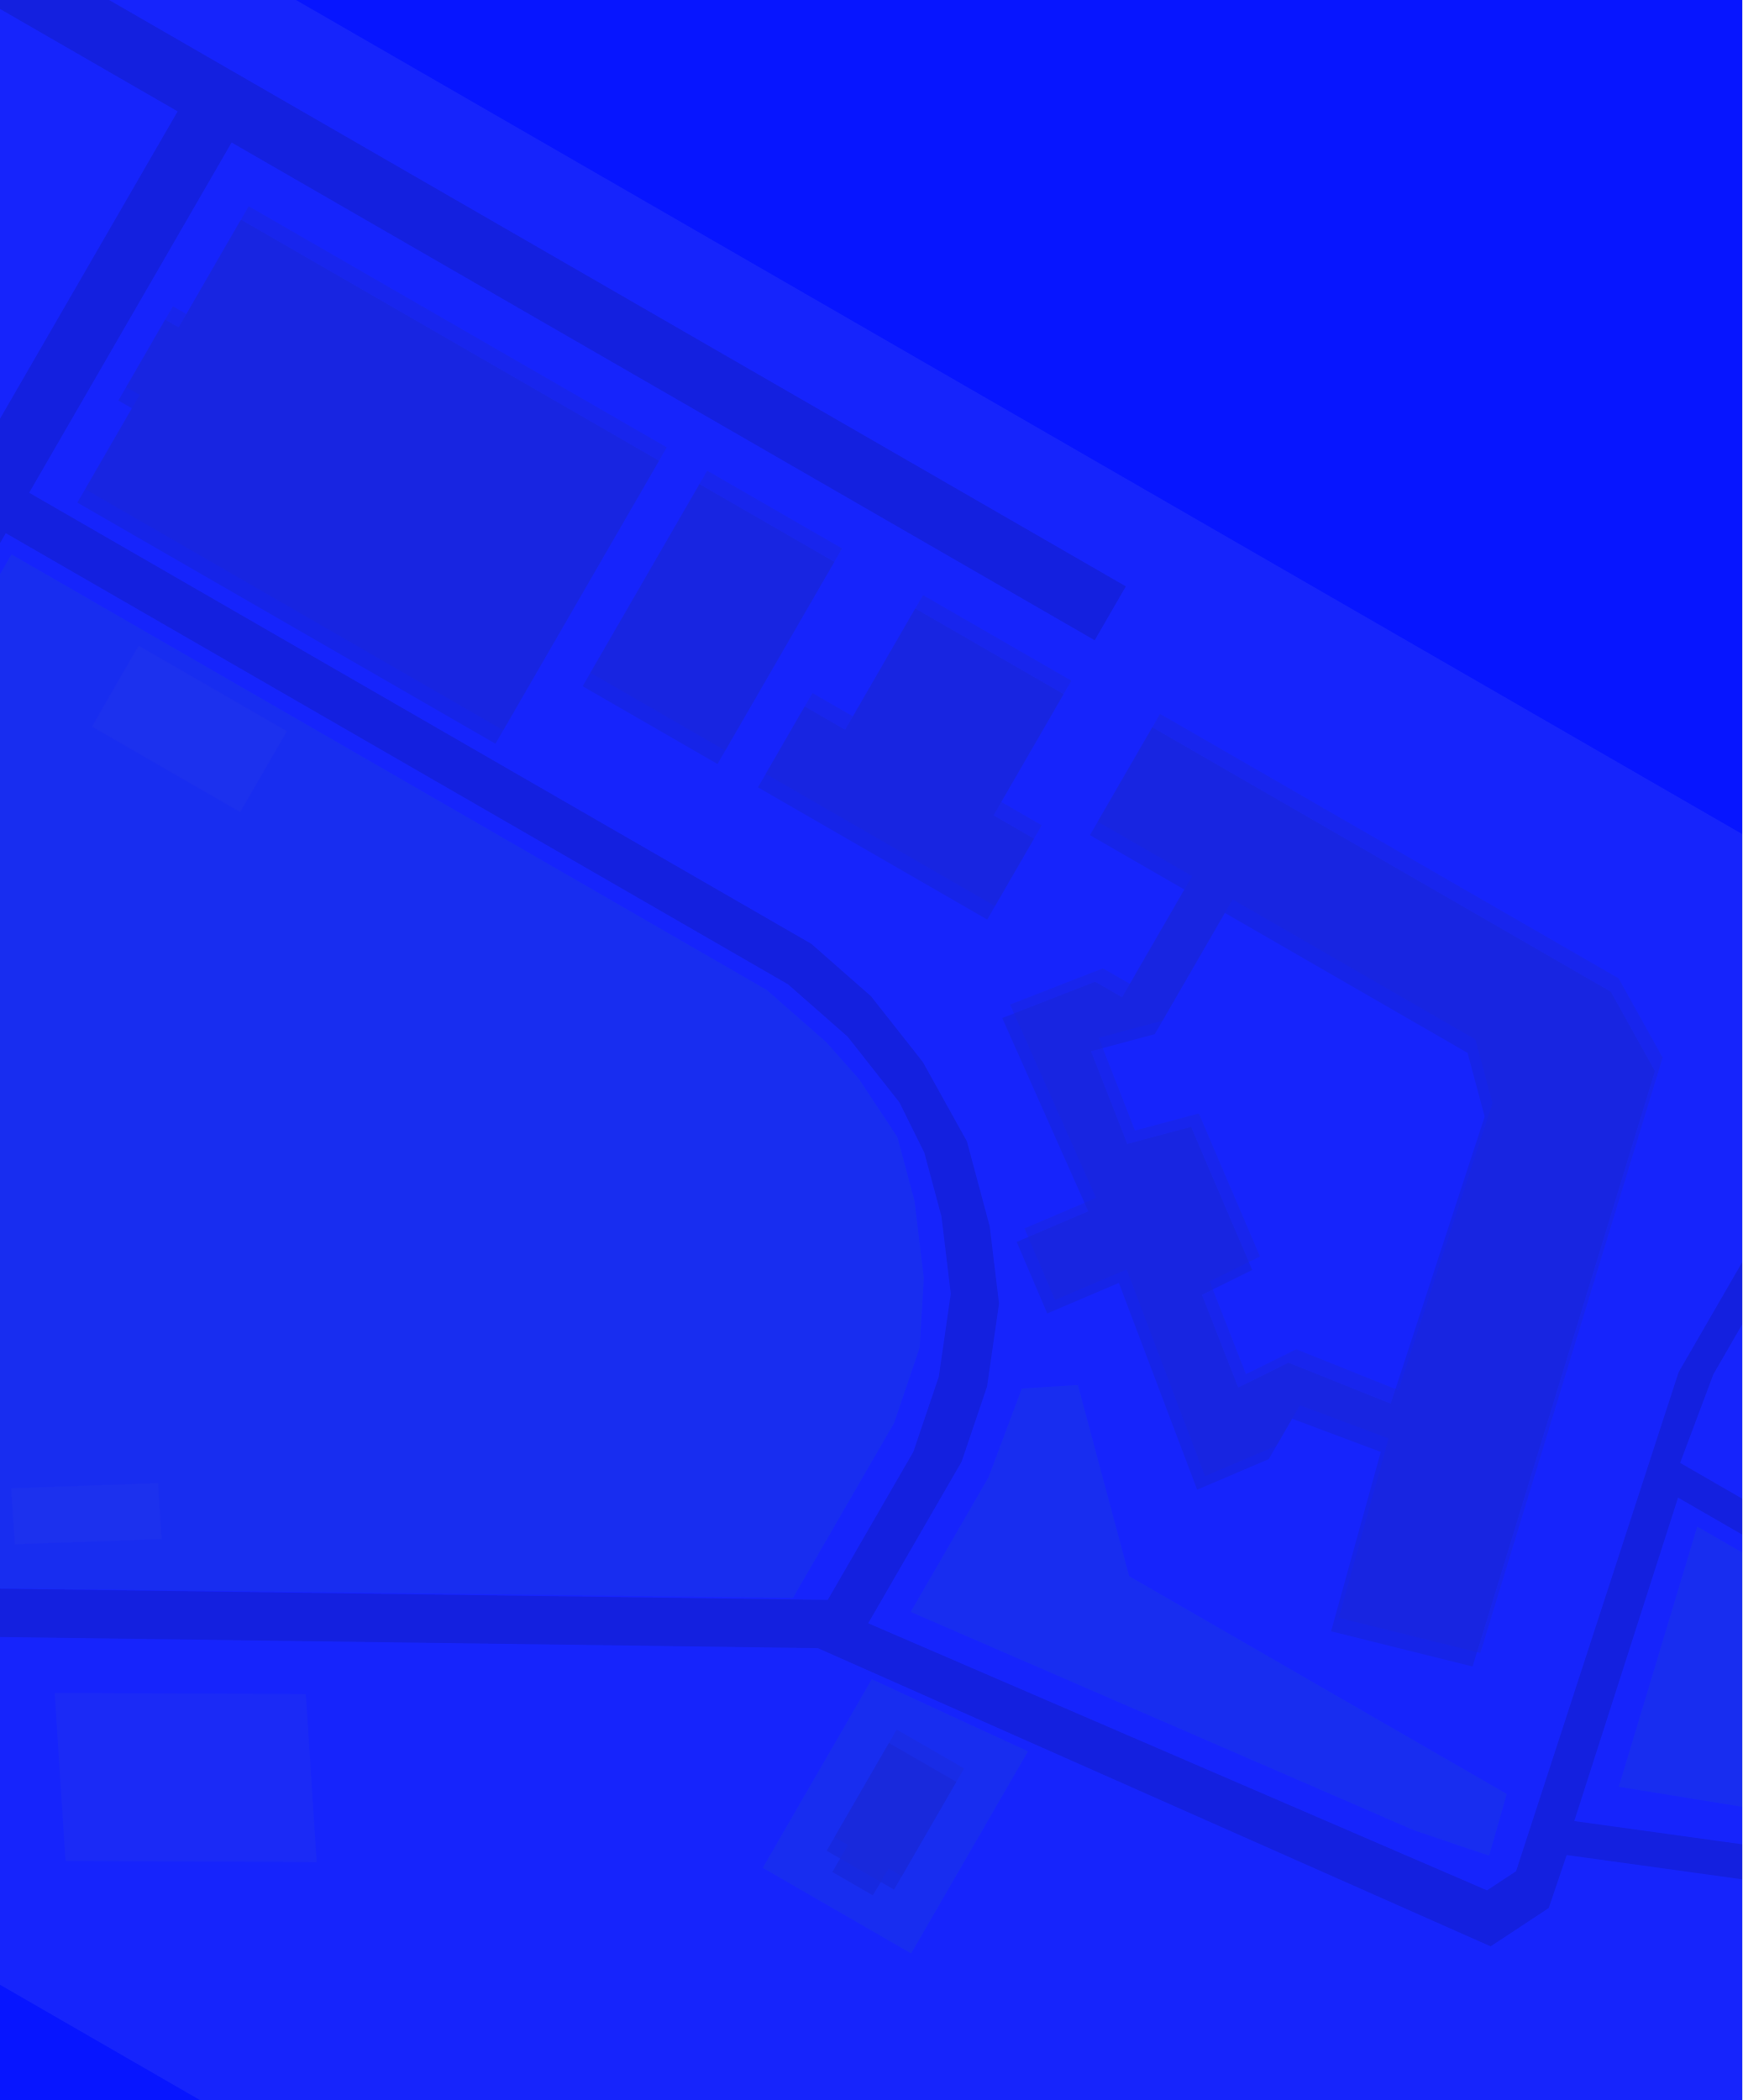
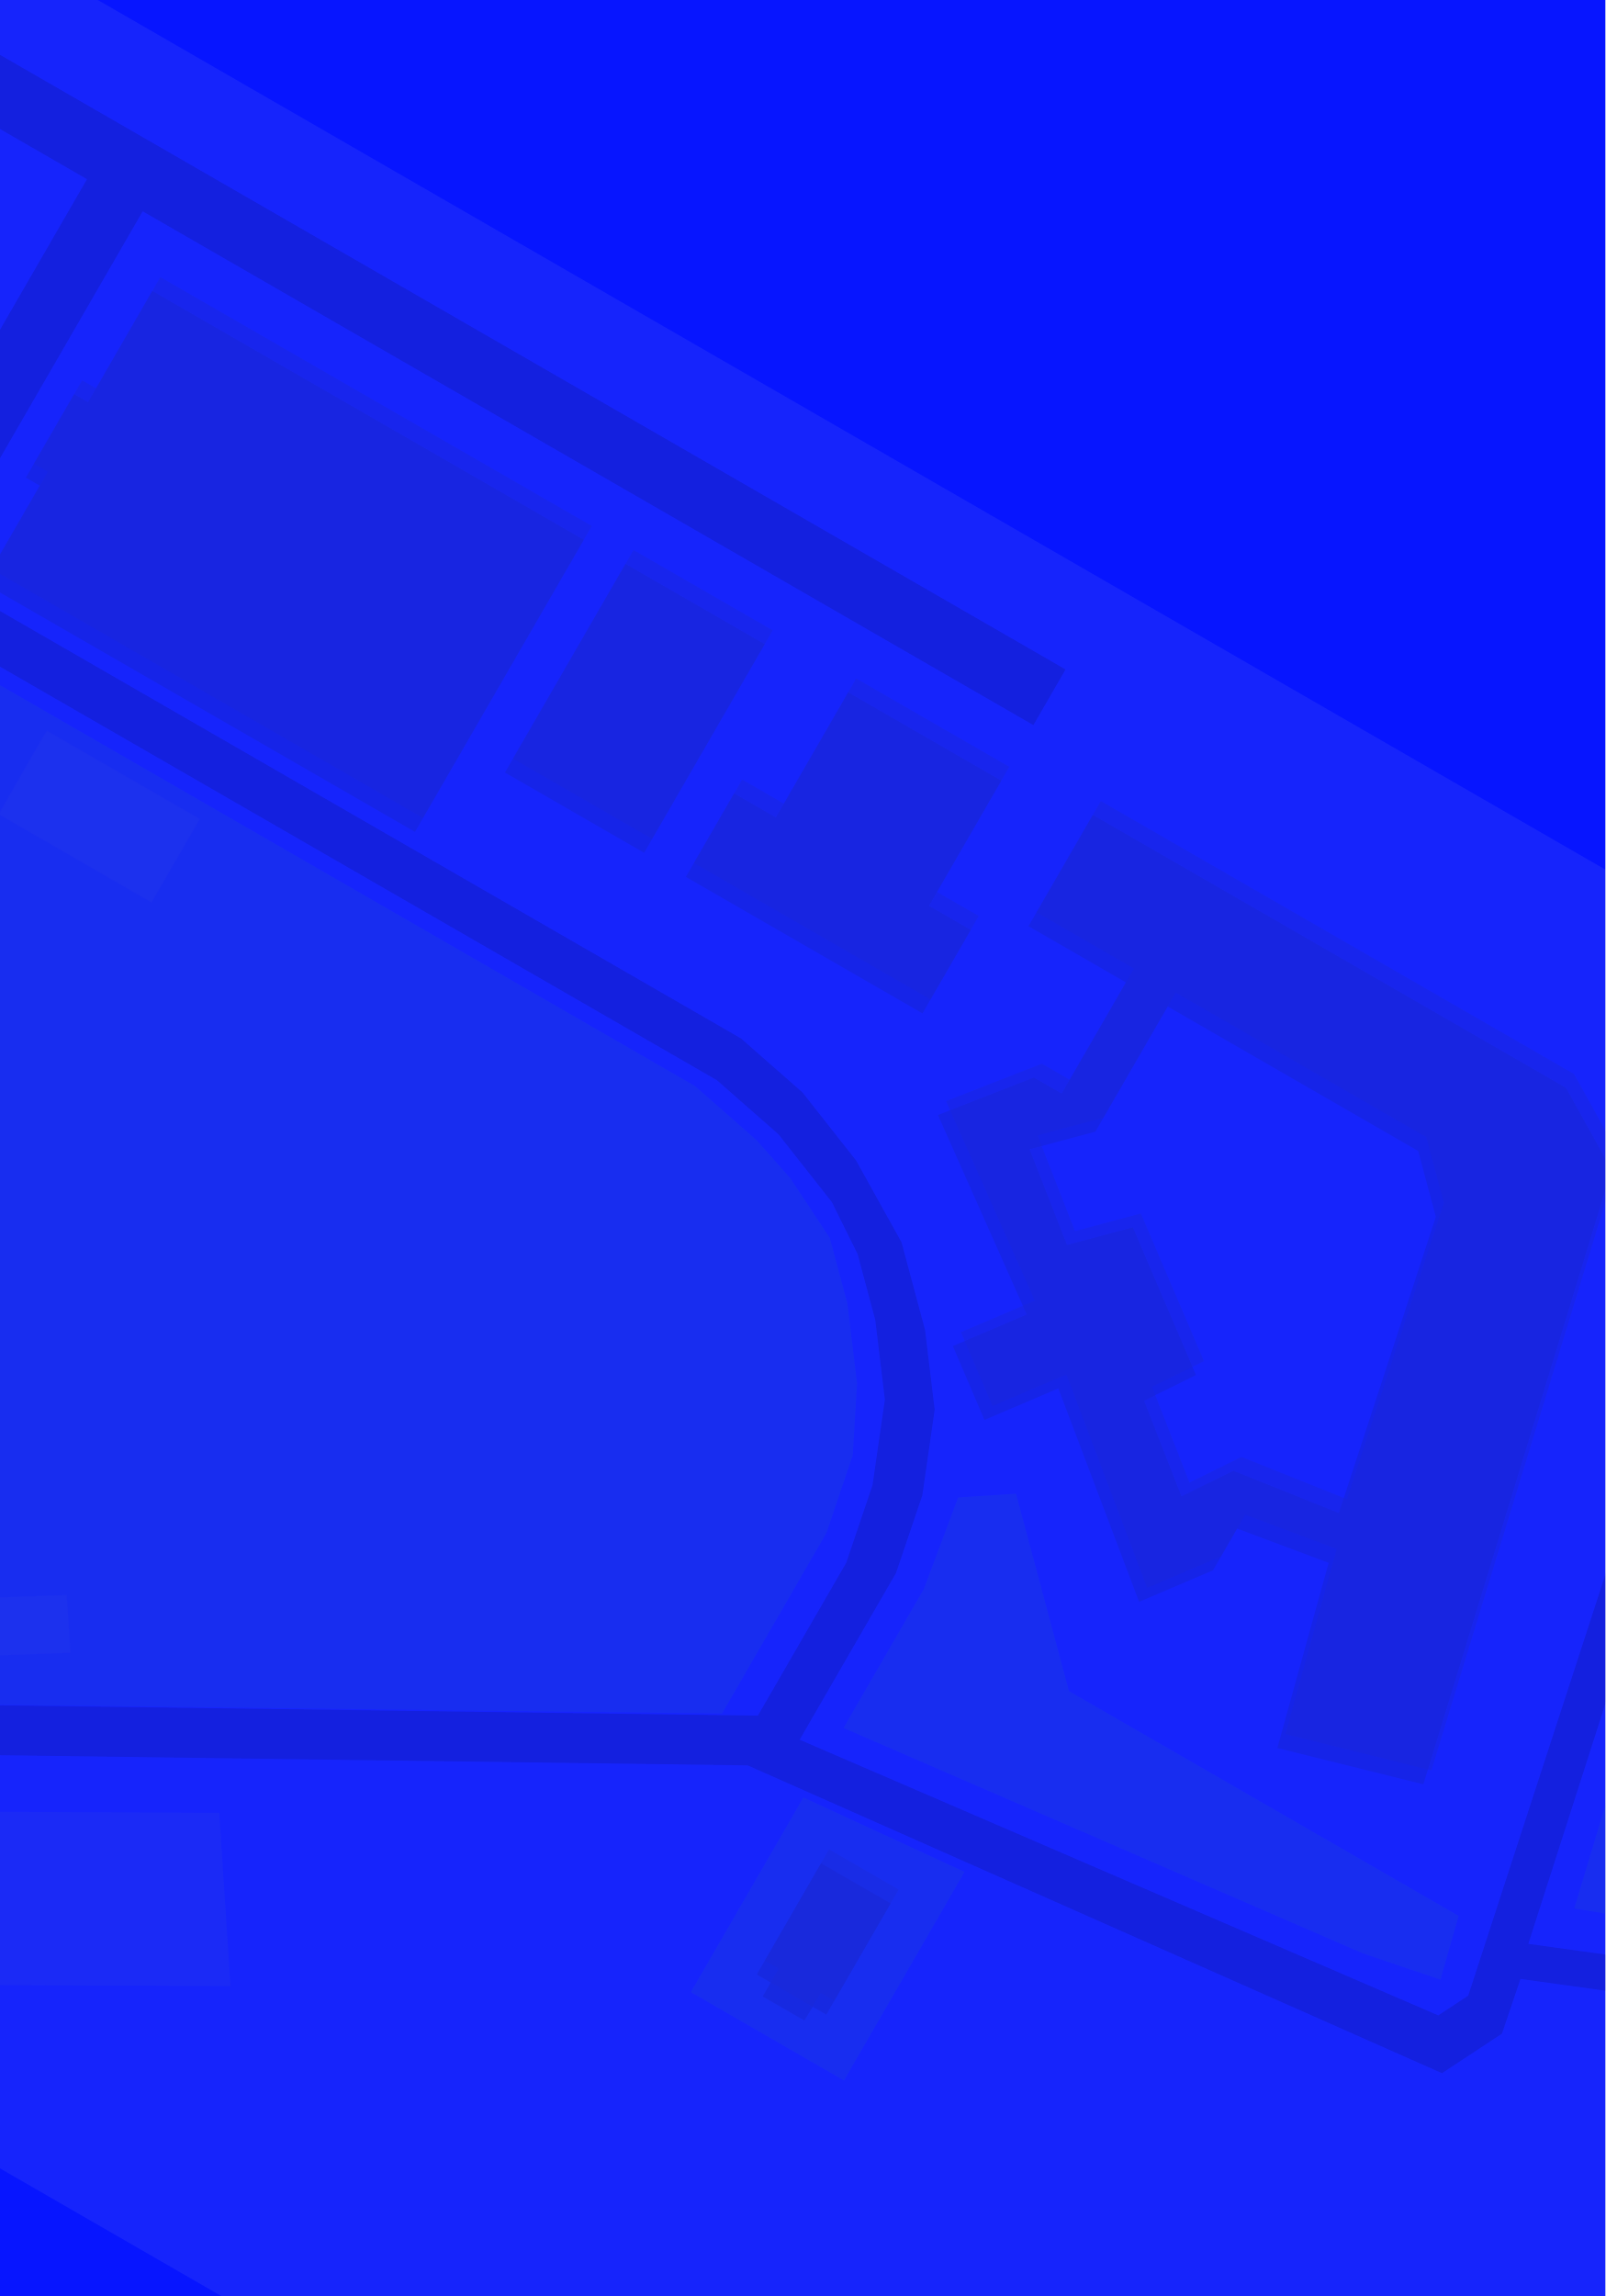
- <svg xmlns="http://www.w3.org/2000/svg" width="448" height="540" viewBox="0 0 448 540" fill="none">
+ <svg xmlns="http://www.w3.org/2000/svg" width="400" height="572" viewBox="0 0 400 572" fill="none">
  <g clip-path="url(#clip0)">
-     <rect width="448" height="540" fill="#0F2AFF" />
+     <rect width="400" height="572" fill="#0F2AFF" />
    <g opacity="0.4">
-       <path opacity="0.4" d="M967.342 514L-457.941 -308L-698.199 107.692L727.079 929.692L967.342 514Z" fill="#EEEEEE" />
-       <path opacity="0.4" d="M-168.014 390.372L-164.009 383.444L-171.338 356.123L-393.279 228.123L-420.629 235.444L-424.633 242.372L-441.973 232.372L-437.968 225.444L-445.296 198.123L-587.477 116.123L-594.806 88.802L-410.608 -229.895L-383.257 -237.215L289.501 150.785L281.492 164.641L59.552 36.641L7.496 126.708L208.63 242.708L223.966 256.172L237.302 273.1L248.634 293.492L254.497 315.349L256.892 335.205L253.817 356.526L247.274 375.846L223.248 417.415L382.376 486.095L389.848 481.167L431.644 352.851L475.691 276.641L497.571 270.785L910.24 508.785L916.107 530.641L874.062 603.387L857.651 607.78L802.165 575.78L796.159 586.172L779.749 590.564L748.539 572.564L747.073 567.1L625.698 497.1L609.289 501.492L574.61 481.492L566.602 495.349L544.721 501.205L534.318 495.205L402.861 477.009L398.249 490.631L383.305 500.487L210.306 423.808L-60.367 420.123L-115.853 388.123L-143.202 395.444L-147.207 402.372L-168.014 390.372ZM-57.829 407.731L212.845 411.415L234.868 373.31L241.411 353.99L244.487 332.669L242.091 312.813L237.694 296.421L231.295 283.492L217.96 266.564L202.624 253.1L1.489 137.1L-118.64 344.946L-109.846 377.731L-57.829 407.731ZM-165.331 345.731L-132.511 336.946L45.68 28.641L-217.875 -123.359L-396.066 184.946L-387.273 217.731L-165.331 345.731ZM-439.29 187.731L-406.47 178.946L-226.276 -132.823L-382.328 -222.823L-404.209 -216.967L-580.398 87.874L-574.535 109.731L-439.29 187.731ZM404.813 468.273L534.855 486.277L545.258 492.277L561.669 487.885L573.682 467.1L431.5 385.1L404.813 468.273ZM585.55 478.564L609.825 492.564L620.765 489.636L628.774 475.78L625.843 464.851L601.568 450.851L590.628 453.78L582.619 467.636L585.55 478.564ZM751.077 560.172L752.543 565.636L780.286 581.636L785.756 580.172L791.762 569.78L790.297 564.315L762.554 548.315L757.084 549.78L755.082 553.244L633.707 483.244L629.703 490.172L751.077 560.172ZM577.686 460.172L585.694 446.315L602.104 441.923L633.315 459.923L637.711 476.315L755.617 544.315L805.671 457.713L497.034 279.713L480.625 284.105L440.582 353.387L432.036 376.172L577.686 460.172ZM860.189 595.387L871.129 592.459L907.167 530.105L902.772 513.713L812.608 461.713L766.558 541.387L860.189 595.387Z" fill="#424242" />
-       <path opacity="0.4" d="M2.955 142.564L-113.17 343.482L-102.91 381.731L-57.829 407.731L203.907 410.879L229.935 365.846L236.478 346.525L237.55 328.669L235.155 308.813L230.759 292.42L220.891 277.492L212.49 268.028L197.154 254.564L2.955 142.564Z" fill="#89EBAD" />
-       <path opacity="0.4" d="M224.177 431.808L264.326 450.344L234.293 502.305L196.146 480.305L224.177 431.808Z" fill="#89EBAD" />
-       <path opacity="0.4" d="M262.754 357.062L277.163 356.133L290.354 405.31L387.452 461.31L382.911 477.167L363.571 470.631L234.188 414.487L254.209 379.846L262.754 357.062Z" fill="#89EBAD" />
-       <path opacity="0.4" d="M436.434 392.564L416.268 459.454L538.859 479.349L540.325 484.813L543.792 486.813L554.732 483.884L560.739 473.492L557.808 462.564L436.434 392.564Z" fill="#89EBAD" />
-       <path opacity="0.4" d="M14.067 435.338L16.854 478.515L81.421 478.802L78.633 435.625L14.067 435.338Z" fill="#B8C2CC" />
-       <path opacity="0.4" d="M2.878 382.697L3.807 397.09L41.56 395.769L40.631 381.377L2.878 382.697Z" fill="#B8C2CC" />
-       <path opacity="0.4" d="M35.689 166.062C34.875 167.171 23.676 186.846 23.676 186.846L61.764 208.813L73.777 188.028L35.689 166.062Z" fill="#B8C2CC" />
-       <path opacity="0.4" d="M127.404 191.244L169.449 118.497L61.946 56.497L45.929 84.21L42.461 82.21L30.448 102.995L33.916 104.995L19.901 129.244L127.404 191.244Z" fill="#67717A" />
-       <path opacity="0.4" d="M179.852 124.497L214.53 144.497L184.498 196.459L149.82 176.459L179.852 124.497Z" fill="#67717A" />
-       <path opacity="0.4" d="M235.338 156.497L217.318 187.674L206.915 181.674L194.902 202.459L253.856 236.459L265.868 215.674L255.464 209.674L273.484 178.497L235.338 156.497Z" fill="#67717A" />
-       <path opacity="0.4" d="M342.275 419.476L355.064 373.349L332.255 364.813L326.248 375.205L307.837 383.061L287.709 329.884L269.297 337.741L261.433 319.349L279.845 311.492L257.716 261.779L281.597 252.459L288.534 256.459L304.551 228.746L280.276 214.746L296.293 187.033L414.199 255.033L425.532 275.426L378.659 428.525L342.275 419.476ZM306.265 289.779L321.995 326.564L309.053 332.956L318.383 356.813L331.326 350.42L357.602 360.956L381.772 287.138L377.375 270.746L314.954 234.746L296.935 265.923L280.525 270.315L289.855 294.172L306.265 289.779Z" fill="#67717A" />
-       <path opacity="0.4" d="M228.574 448.2L212.557 475.913L216.025 477.913L214.023 481.377L224.426 487.377L226.515 483.963L229.896 485.913L245.913 458.2L228.574 448.2Z" fill="#67717A" />
-       <path opacity="0.4" d="M129.406 187.78L171.451 115.033L63.948 53.033L47.931 80.746L44.463 78.746L32.45 99.531L35.918 101.531L21.903 125.78L129.406 187.78Z" fill="#818D99" />
-       <path opacity="0.4" d="M181.854 121.033L216.532 141.033L186.5 192.995L151.822 172.995L181.854 121.033Z" fill="#818D99" />
-       <path opacity="0.4" d="M237.34 153.033L219.32 184.21L208.917 178.21L196.904 198.995L255.858 232.995L267.871 212.21L257.466 206.21L275.486 175.033L237.34 153.033Z" fill="#818D99" />
-       <path opacity="0.4" d="M344.277 416.012L357.066 369.884L334.257 361.349L328.25 371.741L309.839 379.597L289.711 326.42L271.299 334.277L263.435 315.884L281.847 308.028L259.718 258.315L283.599 248.995L290.536 252.995L306.553 225.282L282.278 211.282L298.295 183.569L416.201 251.569L427.534 271.961L380.661 425.061L344.277 416.012ZM308.267 286.315L323.997 323.1L311.055 329.492L320.385 353.349L333.328 346.956L359.604 357.492L383.774 283.674L379.377 267.282L316.956 231.282L298.937 262.459L282.527 266.851L291.857 290.708L308.267 286.315Z" fill="#818D99" />
-       <path opacity="0.4" d="M230.577 444.736L214.559 472.449L218.027 474.449L216.025 477.913L226.428 483.913L228.517 480.499L231.898 482.449L247.915 454.736L230.577 444.736Z" fill="#818D99" />
+       <path opacity="0.4" d="M943.342 530L-481.941 -292L-722.199 123.692L703.079 945.692L943.342 530Z" fill="#EEEEEE" />
+       <path opacity="0.4" d="M-192.014 406.372L-188.009 399.444L-195.338 372.123L-417.279 244.123L-444.629 251.444L-448.633 258.372L-465.973 248.372L-461.968 241.444L-469.296 214.123L-611.477 132.123L-618.806 104.803L-434.608 -213.895L-407.257 -221.215L265.501 166.785L257.492 180.641L35.552 52.641L-16.504 142.708L184.63 258.708L199.966 272.172L213.302 289.1L224.634 309.492L230.497 331.349L232.892 351.205L229.817 372.526L223.274 391.846L199.248 433.415L358.376 502.095L365.848 497.167L407.644 368.851L451.691 292.641L473.571 286.785L886.24 524.785L892.107 546.641L850.062 619.387L833.651 623.78L778.165 591.78L772.159 602.172L755.749 606.564L724.539 588.564L723.073 583.1L601.699 513.1L585.289 517.492L550.611 497.492L542.602 511.349L520.721 517.205L510.318 511.205L378.861 493.009L374.249 506.631L359.305 516.487L186.306 439.808L-84.367 436.123L-139.853 404.123L-167.202 411.444L-171.207 418.372L-192.014 406.372ZM-81.829 423.731L188.845 427.415L210.868 389.31L217.411 369.99L220.487 348.669L218.091 328.813L213.694 312.421L207.295 299.492L193.96 282.564L178.624 269.1L-22.511 153.1L-142.64 360.946L-133.846 393.731L-81.829 423.731ZM-189.331 361.731L-156.511 352.946L21.68 44.641L-241.875 -107.359L-420.066 200.946L-411.273 233.731L-189.331 361.731ZM-463.29 203.731L-430.47 194.946L-250.276 -116.823L-406.328 -206.823L-428.209 -200.967L-604.398 103.874L-598.535 125.731L-463.29 203.731ZM380.813 484.273L510.855 502.277L521.258 508.277L537.669 503.885L549.682 483.1L407.5 401.1L380.813 484.273ZM561.55 494.564L585.825 508.564L596.765 505.636L604.774 491.78L601.843 480.851L577.568 466.851L566.628 469.78L558.619 483.636L561.55 494.564ZM727.077 576.172L728.543 581.636L756.286 597.636L761.756 596.172L767.762 585.78L766.297 580.315L738.554 564.315L733.084 565.78L731.082 569.244L609.707 499.244L605.703 506.172L727.077 576.172ZM553.686 476.172L561.694 462.315L578.104 457.923L609.315 475.923L613.711 492.315L731.617 560.315L781.671 473.713L473.034 295.713L456.625 300.105L416.581 369.387L408.036 392.172L553.686 476.172ZM836.189 611.387L847.129 608.459L883.167 546.105L878.772 529.713L788.608 477.713L742.558 557.387L836.189 611.387Z" fill="#424242" />
+       <path opacity="0.4" d="M-21.045 158.564L-137.17 359.482L-126.91 397.731L-81.829 423.731L179.907 426.879L205.935 381.846L212.478 362.525L213.55 344.669L211.155 324.813L206.759 308.42L196.891 293.492L188.49 284.028L173.154 270.564L-21.045 158.564Z" fill="#89EBAD" />
+       <path opacity="0.4" d="M200.177 447.808L240.326 466.344L210.293 518.305L172.146 496.305L200.177 447.808Z" fill="#89EBAD" />
+       <path opacity="0.4" d="M238.754 373.062L253.163 372.133L266.354 421.31L363.452 477.31L358.911 493.167L339.571 486.631L210.188 430.487L230.209 395.846L238.754 373.062Z" fill="#89EBAD" />
+       <path opacity="0.4" d="M412.434 408.564L392.268 475.454L514.859 495.349L516.325 500.813L519.792 502.813L530.732 499.884L536.739 489.492L533.808 478.564L412.434 408.564Z" fill="#89EBAD" />
+       <path opacity="0.4" d="M-9.933 451.338L-7.146 494.515L57.421 494.802L54.633 451.625L-9.933 451.338Z" fill="#B8C2CC" />
+       <path opacity="0.4" d="M-21.122 398.697L-20.193 413.09L17.56 411.769L16.631 397.377L-21.122 398.697Z" fill="#B8C2CC" />
+       <path opacity="0.4" d="M11.689 182.062C10.875 183.171 -0.324 202.846 -0.324 202.846L37.764 224.813L49.777 204.028L11.689 182.062Z" fill="#B8C2CC" />
+       <path opacity="0.4" d="M103.403 207.244L145.449 134.497L37.946 72.497L21.929 100.21L18.461 98.21L6.448 118.995L9.916 120.995L-4.099 145.244L103.403 207.244Z" fill="#67717A" />
+       <path opacity="0.4" d="M155.852 140.497L190.53 160.497L160.498 212.459L125.82 192.459L155.852 140.497Z" fill="#67717A" />
+       <path opacity="0.4" d="M211.338 172.497L193.318 203.674L182.915 197.674L170.902 218.459L229.856 252.459L241.868 231.674L231.464 225.674L249.484 194.497L211.338 172.497Z" fill="#67717A" />
+       <path opacity="0.4" d="M318.275 435.476L331.065 389.349L308.255 380.813L302.249 391.205L283.837 399.061L263.709 345.884L245.297 353.741L237.433 335.349L255.845 327.492L233.716 277.779L257.598 268.459L264.534 272.459L280.551 244.746L256.276 230.746L272.293 203.033L390.199 271.033L401.532 291.426L354.659 444.525L318.275 435.476ZM282.265 305.779L297.995 342.564L285.053 348.956L294.383 372.813L307.326 366.42L333.602 376.956L357.772 303.138L353.375 286.746L290.954 250.746L272.935 281.923L256.525 286.315L265.855 310.172L282.265 305.779Z" fill="#67717A" />
+       <path opacity="0.4" d="M204.574 464.2L188.557 491.913L192.025 493.913L190.023 497.377L200.426 503.377L202.515 499.963L205.896 501.913L221.913 474.2L204.574 464.2Z" fill="#67717A" />
+       <path opacity="0.4" d="M105.406 203.78L147.451 131.033L39.948 69.033L23.931 96.746L20.463 94.746L8.45 115.531L11.918 117.531L-2.097 141.78L105.406 203.78Z" fill="#818D99" />
+       <path opacity="0.4" d="M157.854 137.033L192.532 157.033L162.5 208.995L127.822 188.995L157.854 137.033Z" fill="#818D99" />
+       <path opacity="0.4" d="M213.34 169.033L195.32 200.21L184.917 194.21L172.904 214.995L231.858 248.995L243.871 228.21L233.466 222.21L251.486 191.033L213.34 169.033Z" fill="#818D99" />
+       <path opacity="0.4" d="M320.277 432.012L333.066 385.884L310.257 377.349L304.25 387.741L285.839 395.597L265.711 342.42L247.299 350.277L239.435 331.884L257.847 324.028L235.718 274.315L259.599 264.995L266.536 268.995L282.553 241.282L258.278 227.282L274.295 199.569L392.201 267.569L403.534 287.961L356.661 441.061L320.277 432.012ZM284.267 302.315L299.997 339.1L287.055 345.492L296.385 369.349L309.328 362.956L335.604 373.492L359.774 299.674L355.377 283.282L292.956 247.282L274.937 278.459L258.527 282.851L267.857 306.708L284.267 302.315Z" fill="#818D99" />
+       <path opacity="0.4" d="M206.577 460.736L190.559 488.449L194.027 490.449L192.025 493.913L202.428 499.913L204.517 496.499L207.898 498.449L223.915 470.736L206.577 460.736Z" fill="#818D99" />
    </g>
    <g style="mix-blend-mode:multiply" opacity="0.6">
-       <path d="M0 540V1.81759e-05L448 0V540H0Z" fill="#0F2AFF" />
+       <path d="M0 572V1.9253e-05L400 0V572H0Z" fill="#0F2AFF" />
    </g>
  </g>
  <defs>
    <clipPath id="clip0">
-       <rect width="448" height="540" fill="white" />
+       <rect width="400" height="572" fill="white" />
    </clipPath>
  </defs>
</svg>
